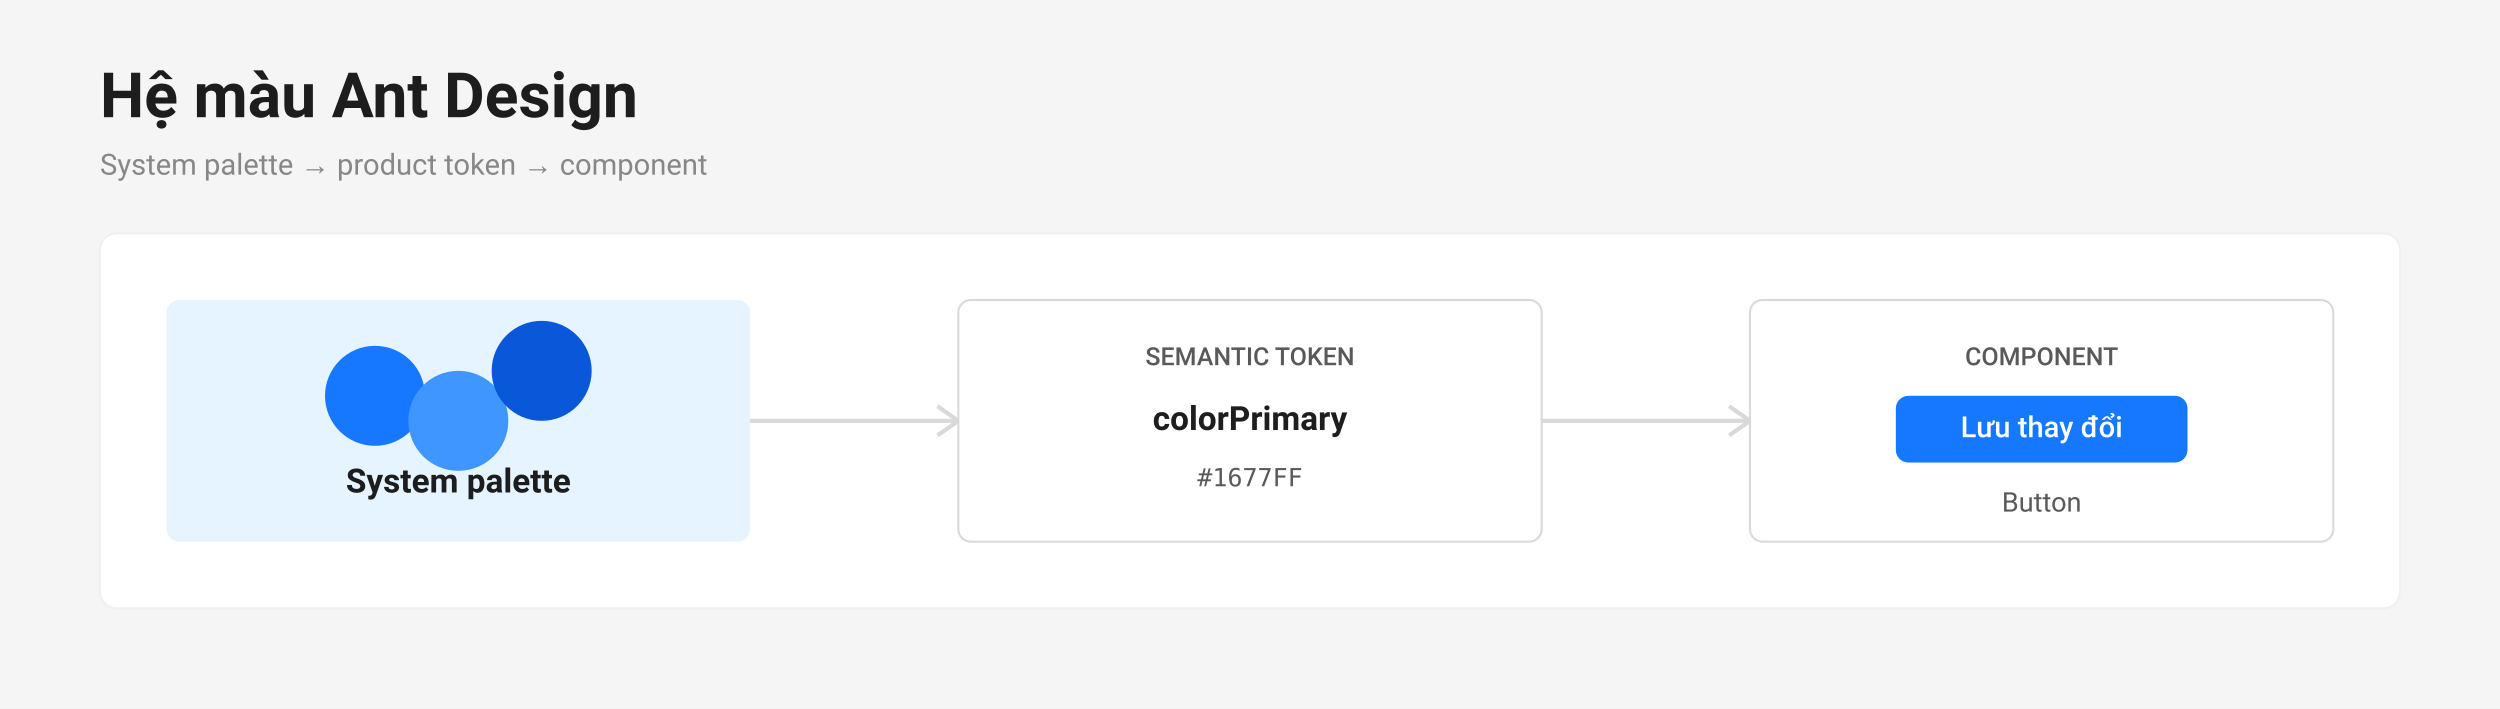
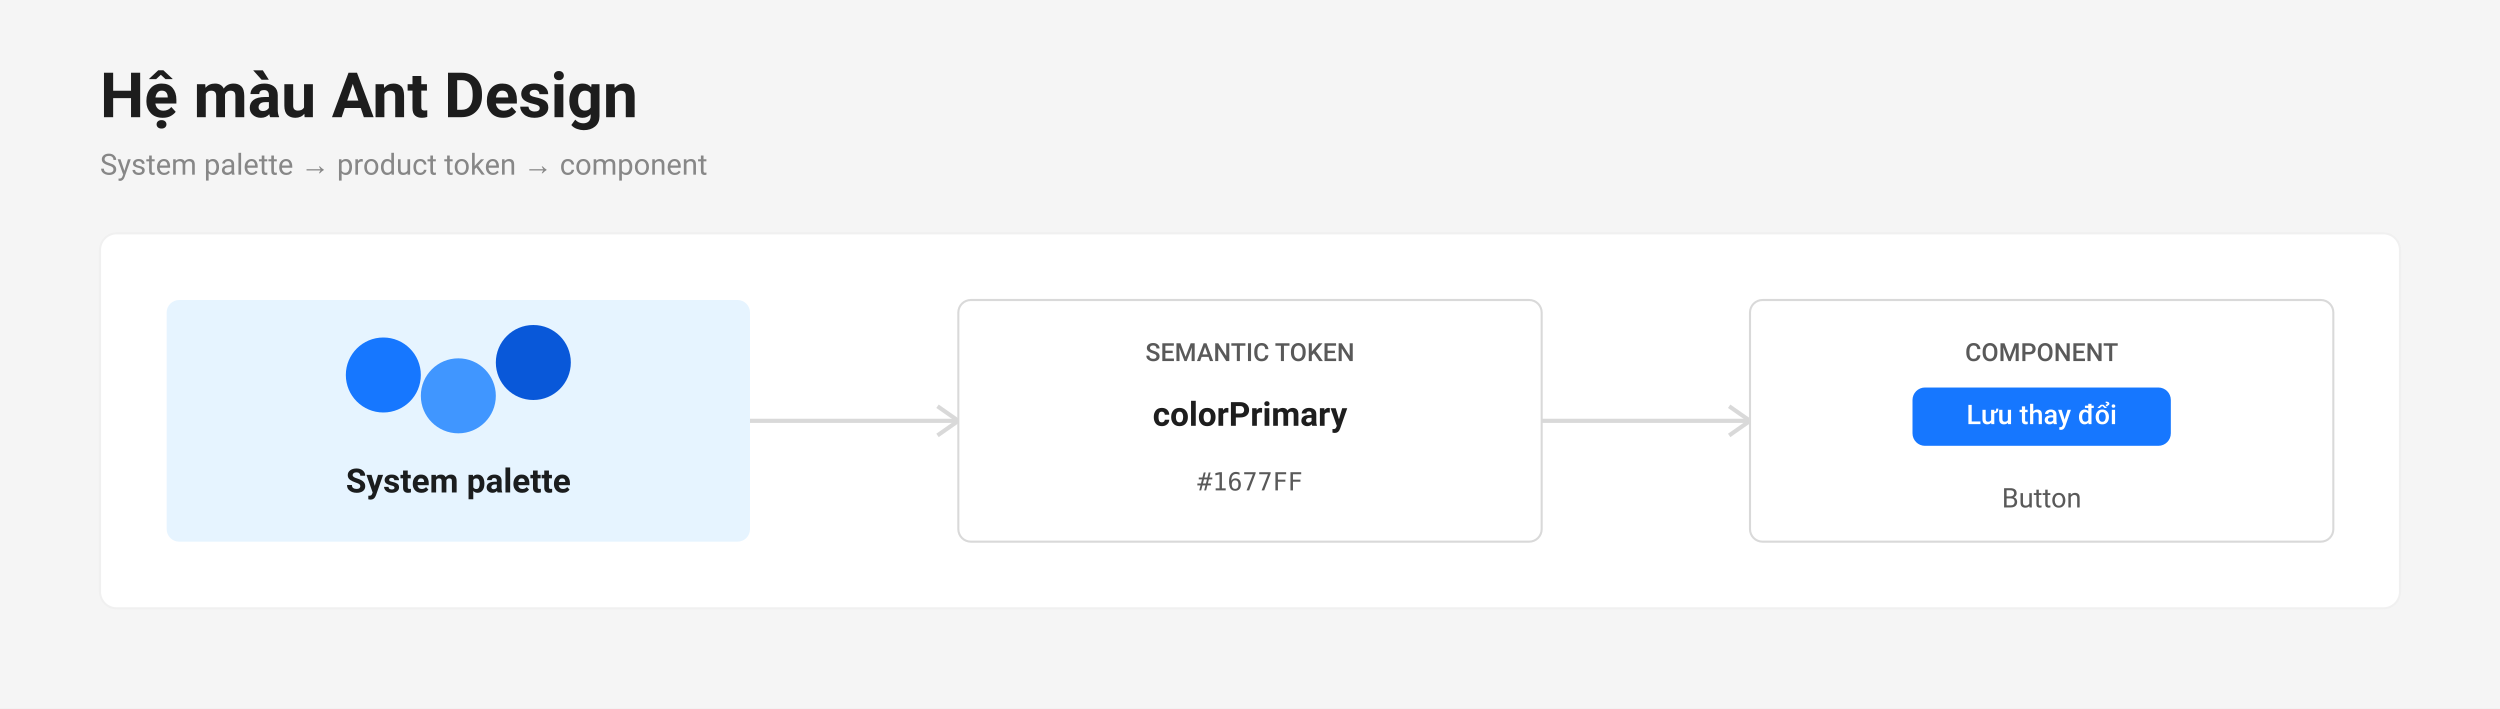
<svg xmlns="http://www.w3.org/2000/svg" width="1200" height="340" viewBox="0 0 1200 340" role="img" aria-labelledby="t d">
  <style>text{font-family:-apple-system,BlinkMacSystemFont,'Segoe UI',Roboto,'Helvetica Neue',Arial,'Noto Sans',sans-serif;dominant-baseline:middle}.h{font-size:30px;font-weight:600;fill:rgba(0,0,0,.88)}.sub{font-size:14px;fill:rgba(0,0,0,.45)}.label{font-size:12px;font-weight:500;fill:rgba(0,0,0,.65)}.title{font-size:16px;font-weight:600;fill:rgba(0,0,0,.88)}.body{font-size:13px;fill:rgba(0,0,0,.65)}.mono{font-family:ui-monospace,SFMono-Regular,Menlo,Monaco,Consolas,monospace;font-size:12px;fill:rgba(0,0,0,.65)}</style>
  <rect width="1200" height="340" fill="#f5f5f5" />
  <text class="h" x="48" y="48">Hệ màu Ant Design</text>
  <text class="sub" x="48" y="80">System palette → product token → component</text>
  <rect x="48" y="112" width="1104" height="180" rx="8" fill="#fff" stroke="#f0f0f0" />
  <path d="M 360 202 H 460 M 740 202 H 840" stroke="#d9d9d9" stroke-width="2" />
  <path d="M 450 195 L 460 202 L 450 209 M 830 195 L 840 202 L 830 209" fill="none" stroke="#d9d9d9" stroke-width="2" />
  <g>
    <rect x="80" y="144" width="280" height="116" rx="6" fill="#e6f4ff" />
-     <circle cx="180" cy="190" r="24" fill="#1677ff" />
-     <circle cx="220" cy="202" r="24" fill="#4096ff" />
-     <circle cx="260" cy="178" r="24" fill="#0958d9" />
+     <circle cx="184" cy="180" r="18" fill="#1677ff" />
+     <circle cx="220" cy="190" r="18" fill="#4096ff" />
+     <circle cx="256" cy="174" r="18" fill="#0958d9" />
    <text class="title" text-anchor="middle" x="220" y="232">System palette</text>
  </g>
  <g>
    <rect x="460" y="144" width="280" height="116" rx="6" fill="#fff" stroke="#d9d9d9" />
-     <text class="label" text-anchor="middle" x="600" y="172">SEMANTIC TOKEN</text>
-     <text class="title" text-anchor="middle" x="600" y="202">colorPrimary</text>
-     <text class="mono" text-anchor="middle" x="600" y="230">#1677FF</text>
+     <text class="label" text-anchor="middle" x="600" y="170">SEMANTIC TOKEN</text>
+     <text class="title" text-anchor="middle" x="600" y="200">colorPrimary</text>
+     <text class="mono" text-anchor="middle" x="600" y="232">#1677FF</text>
  </g>
  <g>
    <rect x="840" y="144" width="280" height="116" rx="6" fill="#fff" stroke="#d9d9d9" />
-     <text class="label" text-anchor="middle" x="980" y="172">COMPONENT</text>
-     <rect x="910" y="190" width="140" height="32" rx="6" fill="#1677ff" />
-     <text text-anchor="middle" x="980" y="206" font-size="14" font-weight="500" fill="#fff">Lưu thay đổi</text>
-     <text class="body" text-anchor="middle" x="980" y="242">Button</text>
+     <text class="label" text-anchor="middle" x="980" y="170">COMPONENT</text>
+     <rect x="918" y="186" width="124" height="28" rx="6" fill="#1677ff" />
+     <text text-anchor="middle" x="980" y="200" font-size="13" font-weight="500" fill="#fff">Lưu thay đổi</text>
+     <text class="body" text-anchor="middle" x="980" y="240">Button</text>
  </g>
</svg>
